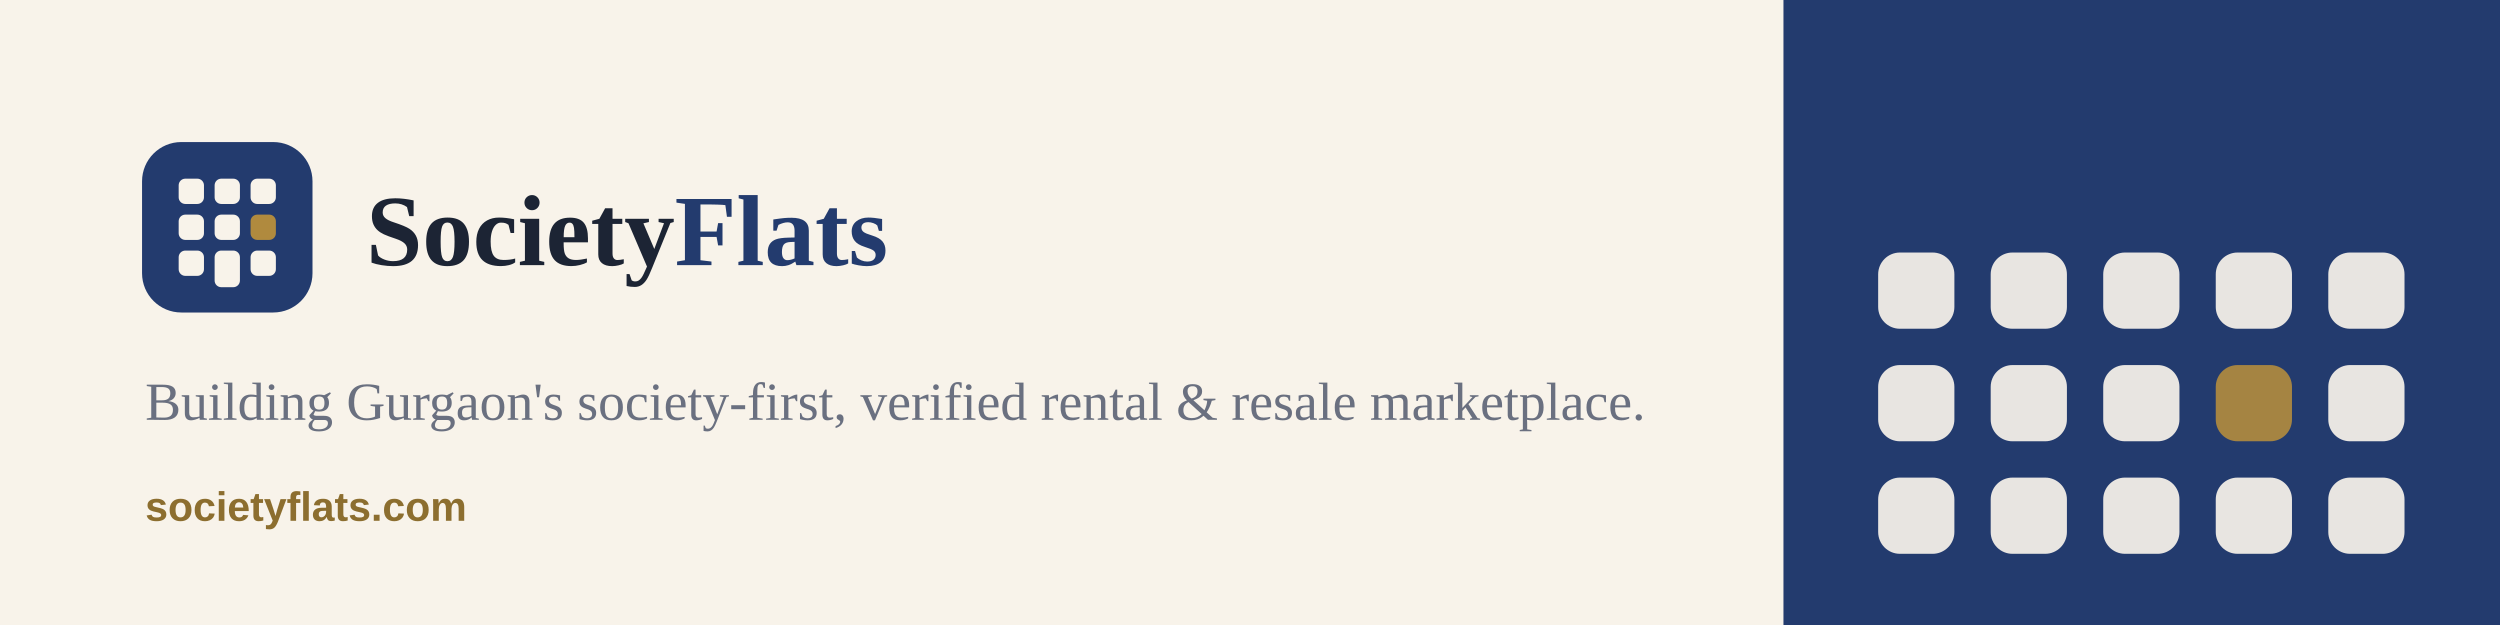
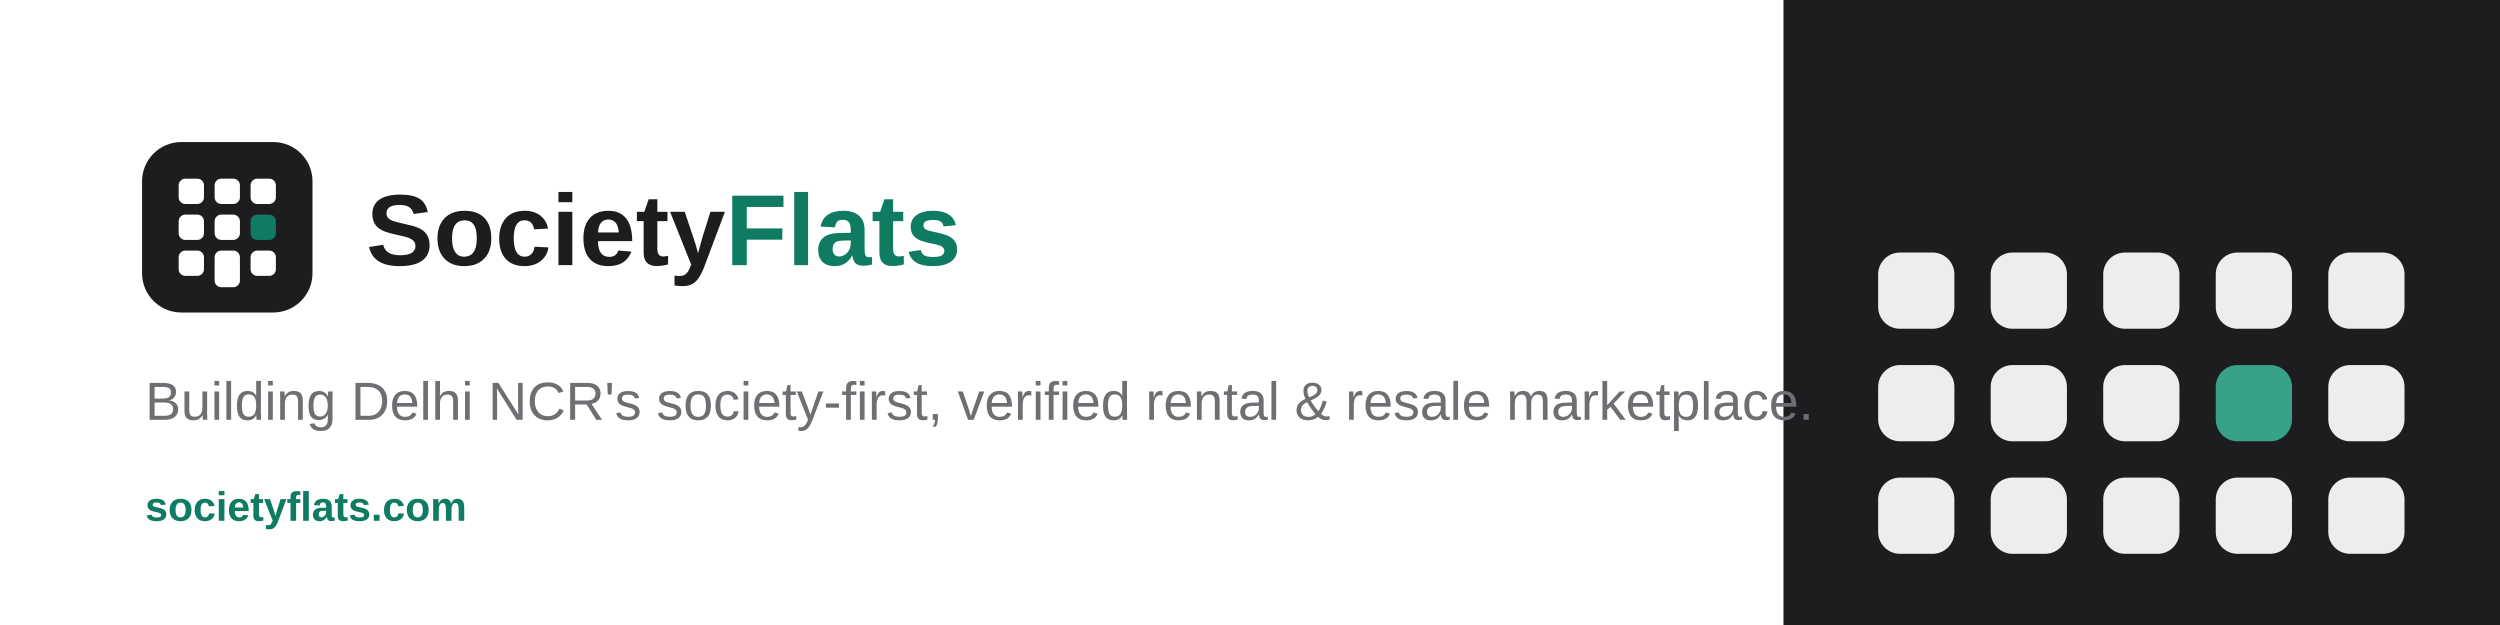
<svg xmlns="http://www.w3.org/2000/svg" width="1584" height="396" viewBox="0 0 1584 396" fill="none">
-   <rect width="1584" height="396" fill="#F8F3EA" />
-   <rect x="1130" width="454" height="396" fill="#233B6E" />
+   <rect width="1584" height="396" fill="#FFFFFF" />
+   <rect x="1130" width="454" height="396" fill="#1D1D1F" />
  <g transform="translate(1190 160) scale(1.15)" opacity="0.92">
-     <rect x="0" y="0" width="42" height="42" rx="12" fill="#F8F3EA" />
-     <rect x="62" y="0" width="42" height="42" rx="12" fill="#F8F3EA" />
-     <rect x="124" y="0" width="42" height="42" rx="12" fill="#F8F3EA" />
-     <rect x="186" y="0" width="42" height="42" rx="12" fill="#F8F3EA" />
-     <rect x="248" y="0" width="42" height="42" rx="12" fill="#F8F3EA" />
-     <rect x="0" y="62" width="42" height="42" rx="12" fill="#F8F3EA" />
-     <rect x="62" y="62" width="42" height="42" rx="12" fill="#F8F3EA" />
-     <rect x="124" y="62" width="42" height="42" rx="12" fill="#F8F3EA" />
-     <rect x="186" y="62" width="42" height="42" rx="12" fill="#B08A3E" />
-     <rect x="248" y="62" width="42" height="42" rx="12" fill="#F8F3EA" />
-     <rect x="0" y="124" width="42" height="42" rx="12" fill="#F8F3EA" />
-     <rect x="62" y="124" width="42" height="42" rx="12" fill="#F8F3EA" />
-     <rect x="124" y="124" width="42" height="42" rx="12" fill="#F8F3EA" />
-     <rect x="186" y="124" width="42" height="42" rx="12" fill="#F8F3EA" />
-     <rect x="248" y="124" width="42" height="42" rx="12" fill="#F8F3EA" />
+     <rect x="0" y="0" width="42" height="42" rx="12" fill="#FFFFFF" />
+     <rect x="62" y="0" width="42" height="42" rx="12" fill="#FFFFFF" />
+     <rect x="124" y="0" width="42" height="42" rx="12" fill="#FFFFFF" />
+     <rect x="186" y="0" width="42" height="42" rx="12" fill="#FFFFFF" />
+     <rect x="248" y="0" width="42" height="42" rx="12" fill="#FFFFFF" />
+     <rect x="0" y="62" width="42" height="42" rx="12" fill="#FFFFFF" />
+     <rect x="62" y="62" width="42" height="42" rx="12" fill="#FFFFFF" />
+     <rect x="124" y="62" width="42" height="42" rx="12" fill="#FFFFFF" />
+     <rect x="186" y="62" width="42" height="42" rx="12" fill="#3BAE93" />
+     <rect x="248" y="62" width="42" height="42" rx="12" fill="#FFFFFF" />
+     <rect x="0" y="124" width="42" height="42" rx="12" fill="#FFFFFF" />
+     <rect x="62" y="124" width="42" height="42" rx="12" fill="#FFFFFF" />
+     <rect x="124" y="124" width="42" height="42" rx="12" fill="#FFFFFF" />
+     <rect x="186" y="124" width="42" height="42" rx="12" fill="#FFFFFF" />
+     <rect x="248" y="124" width="42" height="42" rx="12" fill="#FFFFFF" />
  </g>
  <g transform="translate(90 90) scale(0.2109375)">
-     <rect width="512" height="512" rx="118" fill="#233B6E" />
-     <rect x="110" y="110" width="76" height="76" rx="20" fill="#F8F3EA" />
-     <rect x="218" y="110" width="76" height="76" rx="20" fill="#F8F3EA" />
-     <rect x="326" y="110" width="76" height="76" rx="20" fill="#F8F3EA" />
-     <rect x="110" y="218" width="76" height="76" rx="20" fill="#F8F3EA" />
-     <rect x="218" y="218" width="76" height="76" rx="20" fill="#F8F3EA" />
-     <rect x="326" y="218" width="76" height="76" rx="20" fill="#B08A3E" />
-     <rect x="110" y="326" width="76" height="76" rx="20" fill="#F8F3EA" />
-     <rect x="218" y="326" width="76" height="110" rx="20" fill="#F8F3EA" />
-     <rect x="326" y="326" width="76" height="76" rx="20" fill="#F8F3EA" />
+     <rect width="512" height="512" rx="118" fill="#1D1D1F" />
+     <rect x="110" y="110" width="76" height="76" rx="20" fill="#FFFFFF" />
+     <rect x="218" y="110" width="76" height="76" rx="20" fill="#FFFFFF" />
+     <rect x="326" y="110" width="76" height="76" rx="20" fill="#FFFFFF" />
+     <rect x="110" y="218" width="76" height="76" rx="20" fill="#FFFFFF" />
+     <rect x="218" y="218" width="76" height="76" rx="20" fill="#FFFFFF" />
+     <rect x="326" y="218" width="76" height="76" rx="20" fill="#0F7B63" />
+     <rect x="110" y="326" width="76" height="76" rx="20" fill="#FFFFFF" />
+     <rect x="218" y="326" width="76" height="110" rx="20" fill="#FFFFFF" />
+     <rect x="326" y="326" width="76" height="76" rx="20" fill="#FFFFFF" />
  </g>
-   <text x="232" y="168" font-family="Newsreader, Georgia, 'Times New Roman', serif" font-size="64" font-weight="600" fill="#1C2434">Society<tspan fill="#233B6E">Flats</tspan>
+   <text x="232" y="168" font-family="'Hanken Grotesk', 'Helvetica Neue', Arial, sans-serif" font-size="64" font-weight="600" fill="#1D1D1F">Society<tspan fill="#0F7B63">Flats</tspan>
  </text>
-   <text x="92" y="266" font-family="Newsreader, Georgia, 'Times New Roman', serif" font-size="34" font-weight="500" fill="#6A7080">Building Gurgaon's society-first, verified rental &amp; resale marketplace.</text>
-   <text x="92" y="330" font-family="'Hanken Grotesk', 'Helvetica Neue', Arial, sans-serif" font-size="26" font-weight="700" fill="#8C6E2F">societyflats.com</text>
+   <text x="92" y="266" font-family="'Hanken Grotesk', 'Helvetica Neue', Arial, sans-serif" font-size="34" font-weight="500" fill="#6E6E73">Building Delhi NCR's society-first, verified rental &amp; resale marketplace.</text>
+   <text x="92" y="330" font-family="'Hanken Grotesk', 'Helvetica Neue', Arial, sans-serif" font-size="26" font-weight="700" fill="#0F7B63">societyflats.com</text>
</svg>
